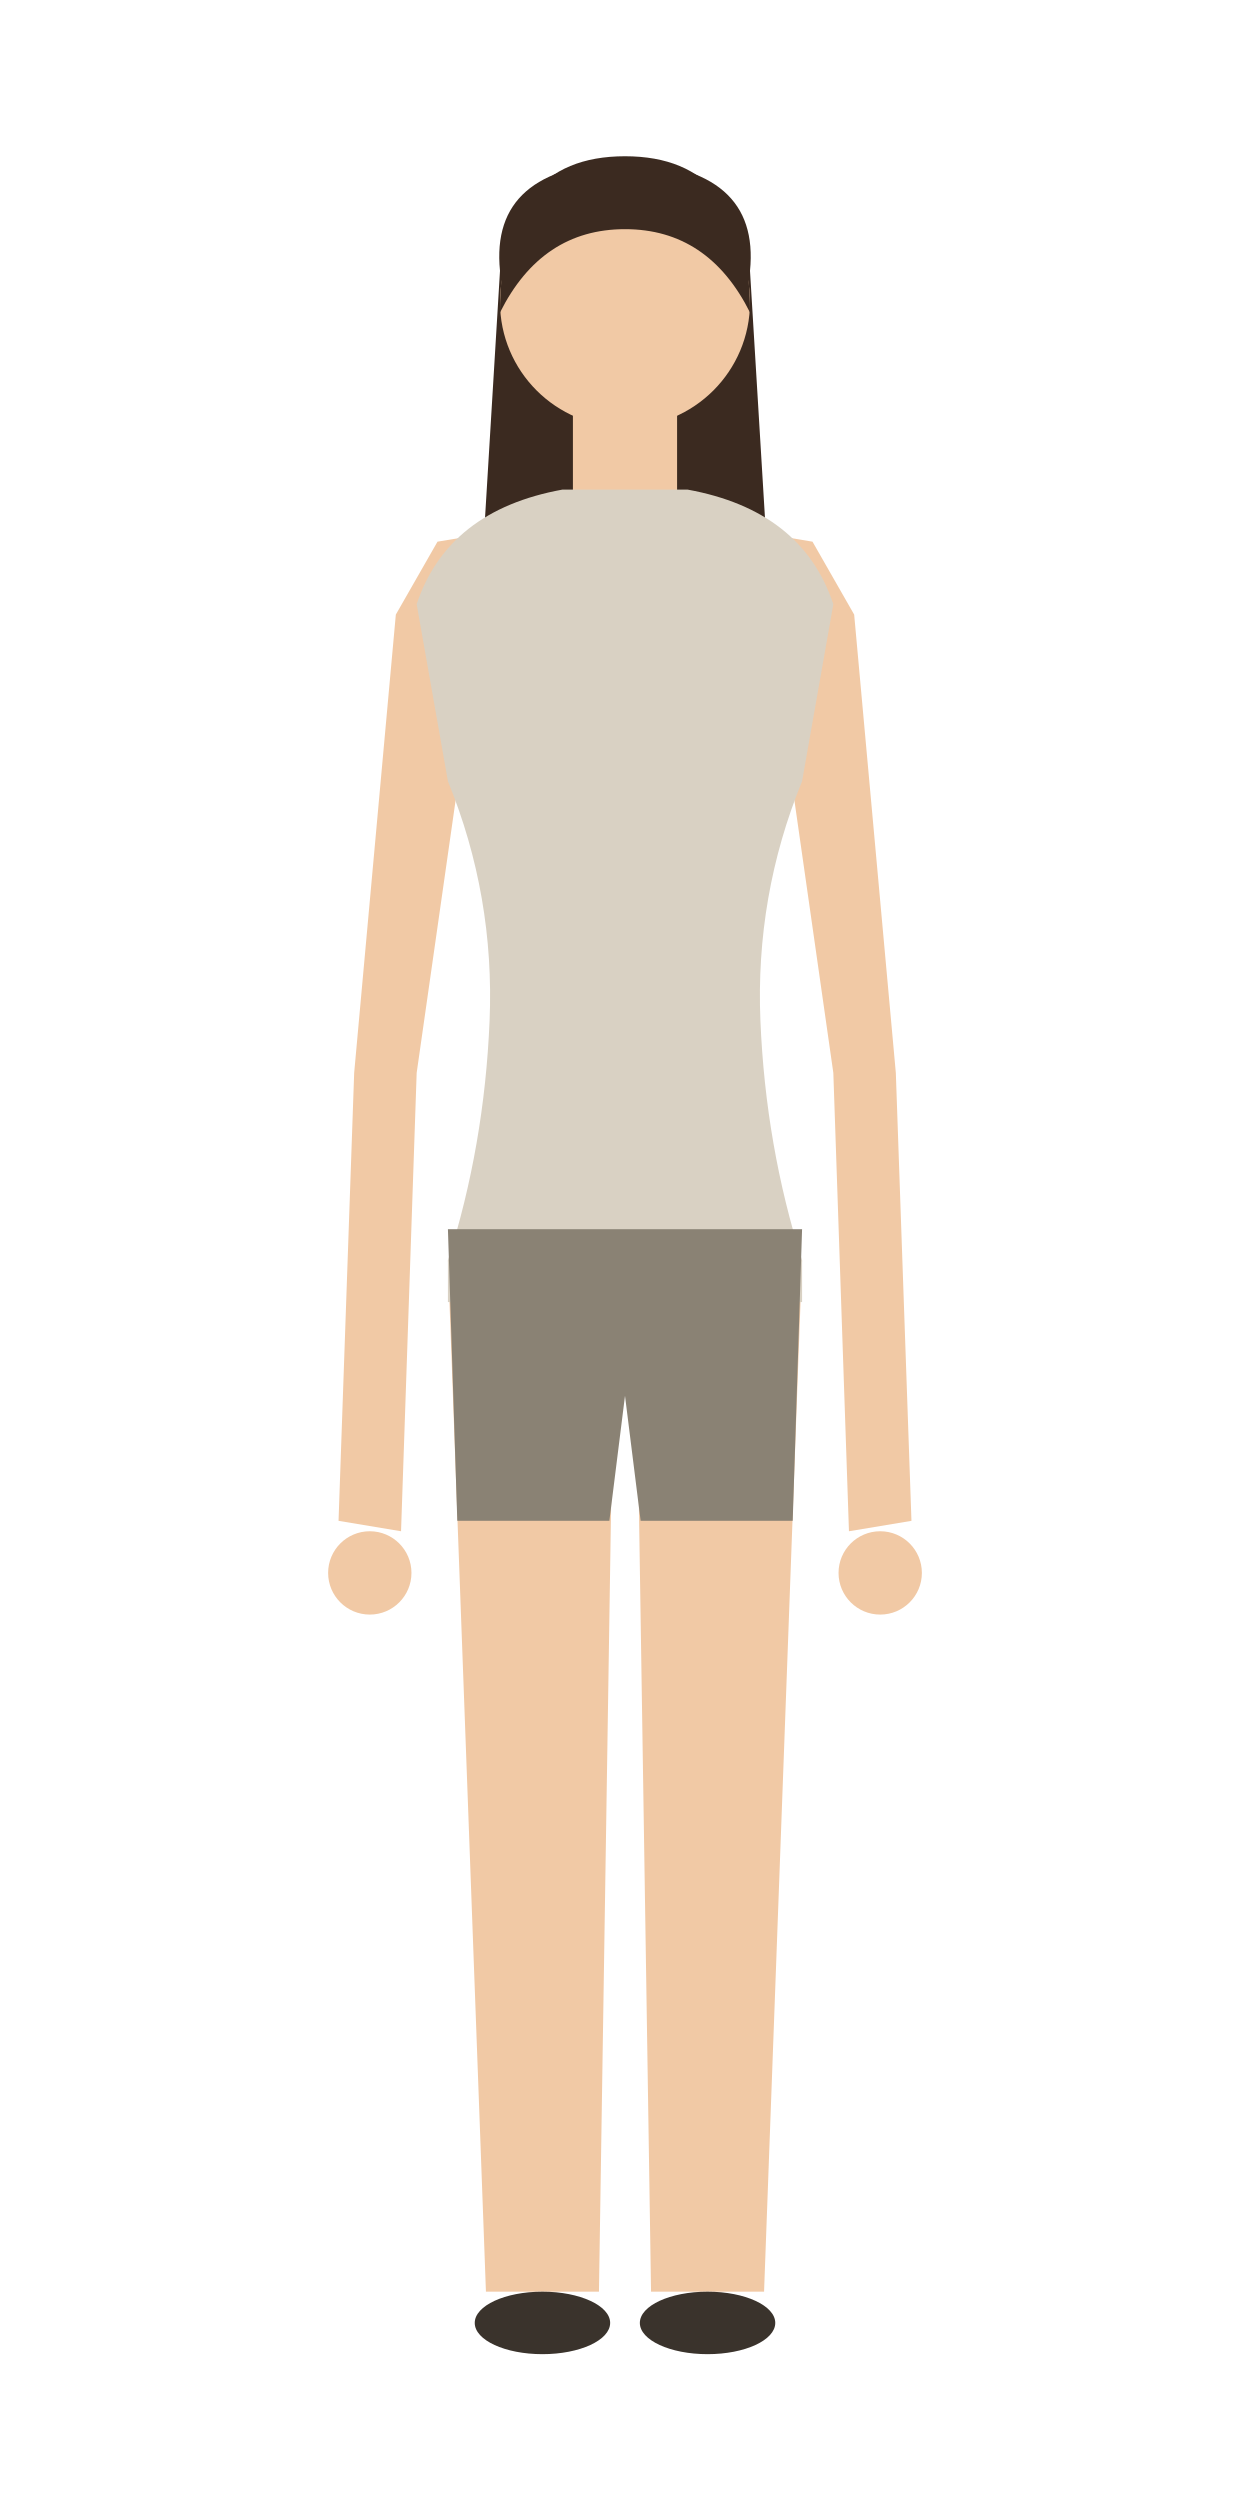
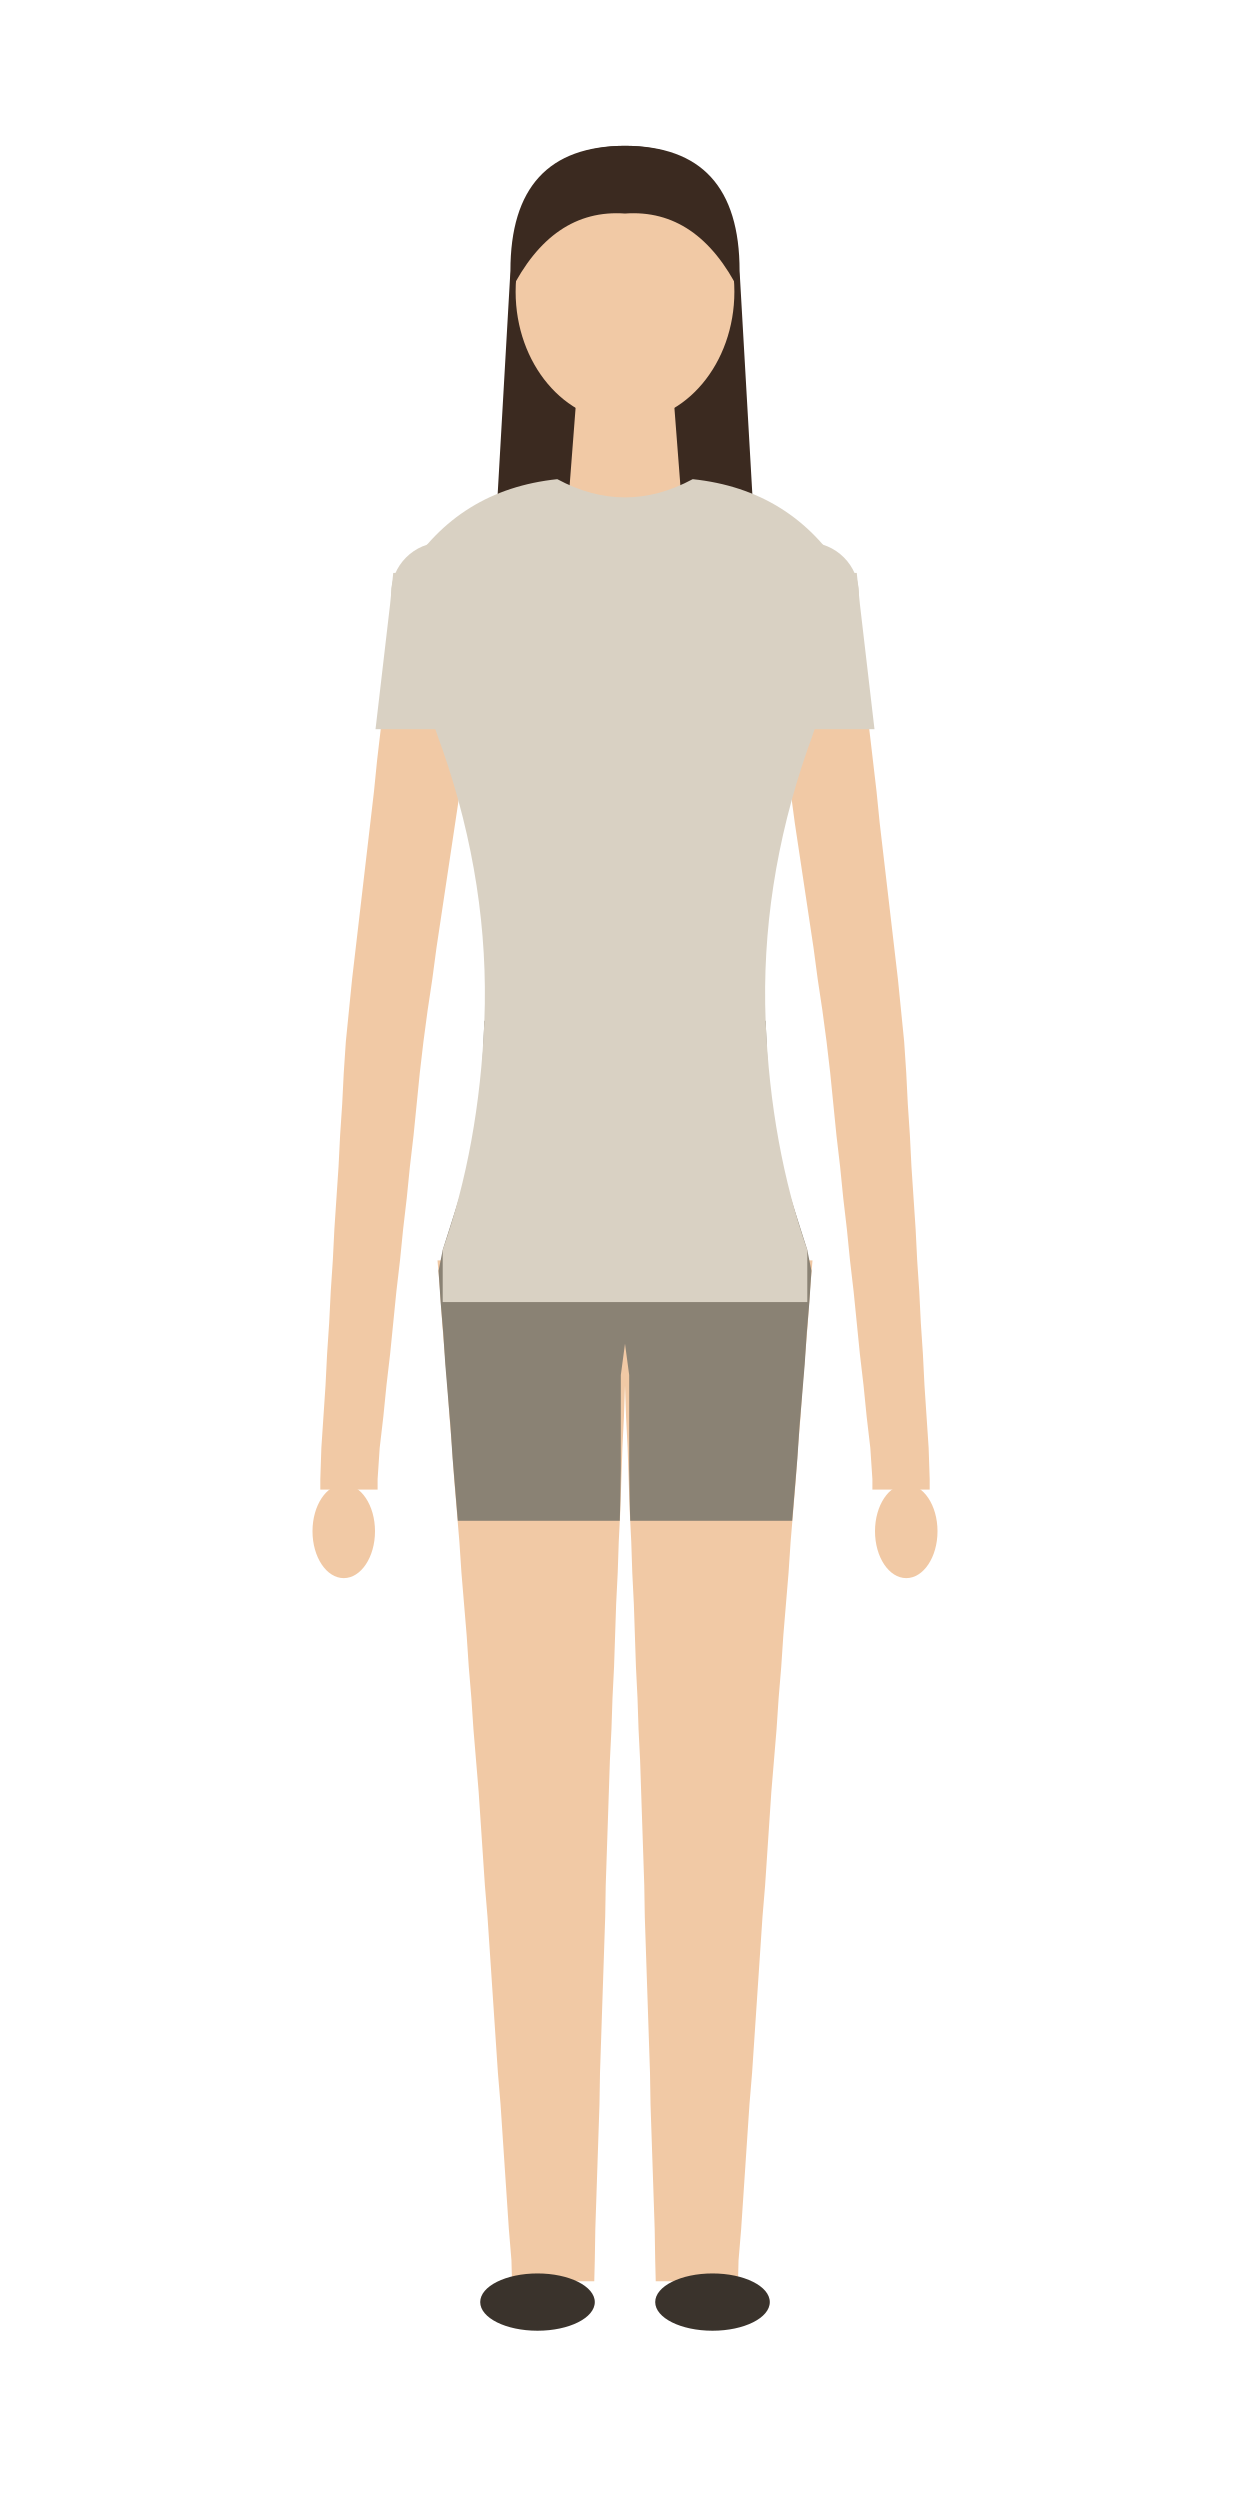
<svg xmlns="http://www.w3.org/2000/svg" viewBox="0 0 240 480" width="240" height="480" role="img" aria-label="Model A, size S, slim build">
-   <path d="M96 52 Q94 32 120 31 Q146 32 144 52 L148 118 Q120 126 92 118 Z" fill="#3B2A20" />
-   <path d="M122 246 L154 242 L146.7 440 L125 440 Z M118 246 L86 242 L93.3 440 L115 440 Z" fill="#F1C9A5" />
-   <ellipse cx="135.85" cy="446" rx="13" ry="6" fill="#3A332C" />
-   <ellipse cx="104.15" cy="446" rx="13" ry="6" fill="#3A332C" />
-   <path d="M144.0 102.0 L156.0 104.0 L164.0 118.0 L172.0 206.0 L175.0 292.0 L175.0 292.0 L163.0 294.0 L160.0 206.0 L152.0 150.0 Z" fill="#F1C9A5" />
-   <path d="M96.0 102.0 L84.0 104.0 L76.0 118.0 L68.0 206.0 L65.0 292.0 L65.0 292.0 L77.0 294.0 L80.0 206.0 L88.0 150.0 Z" fill="#F1C9A5" />
-   <circle cx="169" cy="302" r="8" fill="#F1C9A5" />
-   <circle cx="71" cy="302" r="8" fill="#F1C9A5" />
-   <rect x="110" y="74" width="20" height="26" fill="#F1C9A5" />
-   <circle cx="120" cy="58" r="24" fill="#F1C9A5" />
-   <path d="M108 94 L132 94 Q154 98 160 116 L154 150 Q145 172 146 196 Q147 220 154 242 L154 250 L86 250 L86 242 Q93 220 94 196 Q95 172 86 150 L80 116 Q86 98 108 94 Z" fill="#D9D1C3" />
-   <path d="M86 236 L154 236 L152.2 292 L123 292 L120 268 L117 292 L87.8 292 Z" fill="#8A8274" />
-   <path d="M96 60 Q96 30 120 30 Q144 30 144 60 Q136 44 120 44 Q104 44 96 60 Z" fill="#3B2A20" />
+   <path d="M98 52 Q98 28 120 28 Q142 28 142 52 L146 122 Q120 130 94 122 Z" fill="#3B2A20" />
+   <path d="M156 242 L155.5 248 L155.1 254 L154.6 260 L154.1 266 L153.7 272 L153.2 278 L152.8 284 L152.3 290 L151.8 296 L151.4 302 L150.9 308 L150.4 314 L150 320 L149.5 326 L149.1 332 L148.6 338 L148.1 344 L147.7 350 L147.3 356 L146.9 362 L146.4 368 L146 374 L145.6 380 L145.2 386 L144.8 392 L144.4 398 L143.9 404 L143.5 410 L143.1 416 L142.7 422 L142.3 428 L141.8 434 L141.7 438 L125.9 438 L125.8 434 L125.7 428 L125.5 422 L125.3 416 L125.1 410 L124.9 404 L124.8 398 L124.6 392 L124.4 386 L124.2 380 L124 374 L123.8 368 L123.7 362 L123.5 356 L123.3 350 L123.1 344 L122.9 338 L122.6 332 L122.4 326 L122.1 320 L121.9 314 L121.7 308 L121.4 302 L121.2 296 L120.9 290 L120.7 284 L120.5 278 L120.2 272 L120 266 L119.7 260 L119.5 254 L119.2 248 L119 242 Z" fill="#F1C9A5" />
+   <ellipse cx="136.8" cy="442" rx="11" ry="5.5" fill="#3A332C" />
+   <circle cx="155.043" cy="114" r="8.87" fill="#F1C9A5" />
+   <path d="M163.5 110 L164.1 116 L164.8 122 L165.5 128 L166.2 134 L166.9 140 L167.6 146 L168.3 152 L168.9 158 L169.6 164 L170.3 170 L171 176 L171.7 182 L172.4 188 L173 194 L173.6 200 L174 206 L174.3 212 L174.7 218 L175 224 L175.4 230 L175.8 236 L176.1 242 L176.5 248 L176.8 254 L177.2 260 L177.5 266 L177.9 272 L178.3 278 L178.5 284 L178.5 286 L167.5 286 L167.5 284 L167.1 278 L166.4 272 L165.8 266 L165.1 260 L164.5 254 L163.9 248 L163.2 242 L162.6 236 L161.9 230 L161.3 224 L160.6 218 L160 212 L159.4 206 L158.7 200 L157.9 194 L157 188 L156.2 182 L155.3 176 L154.4 170 L153.5 164 L152.6 158 L151.8 152 L150.9 146 L150 140 L149.1 134 L148.2 128 L147.3 122 L146.5 116 L145.6 110 Z" fill="#F1C9A5" />
+   <ellipse cx="174" cy="294" rx="6" ry="9" fill="#F1C9A5" />
+   <path d="M84 242 L84.5 248 L84.9 254 L85.4 260 L85.9 266 L86.3 272 L86.8 278 L87.2 284 L87.7 290 L88.2 296 L88.6 302 L89.1 308 L89.6 314 L90 320 L90.5 326 L90.9 332 L91.4 338 L91.9 344 L92.3 350 L92.7 356 L93.1 362 L93.6 368 L94 374 L94.4 380 L94.8 386 L95.2 392 L95.6 398 L96.1 404 L96.5 410 L96.9 416 L97.3 422 L97.7 428 L98.2 434 L98.3 438 L114.1 438 L114.2 434 L114.3 428 L114.5 422 L114.7 416 L114.9 410 L115.1 404 L115.2 398 L115.4 392 L115.6 386 L115.8 380 L116 374 L116.2 368 L116.3 362 L116.5 356 L116.7 350 L116.9 344 L117.1 338 L117.4 332 L117.6 326 L117.9 320 L118.1 314 L118.3 308 L118.6 302 L118.8 296 L119.1 290 L119.3 284 L119.5 278 L119.8 272 L120 266 L120.3 260 L120.5 254 L120.8 248 L121 242 Z" fill="#F1C9A5" />
+   <ellipse cx="103.2" cy="442" rx="11" ry="5.5" fill="#3A332C" />
+   <circle cx="84.957" cy="114" r="8.87" fill="#F1C9A5" />
+   <path d="M76.5 110 L75.9 116 L75.2 122 L74.5 128 L73.8 134 L73.1 140 L72.4 146 L71.8 152 L71.1 158 L70.4 164 L69.7 170 L69 176 L68.3 182 L67.6 188 L67 194 L66.4 200 L66 206 L65.7 212 L65.3 218 L65 224 L64.6 230 L64.2 236 L63.9 242 L63.5 248 L63.2 254 L62.8 260 L62.5 266 L62.1 272 L61.7 278 L61.5 284 L61.5 286 L72.5 286 L72.5 284 L72.9 278 L73.6 272 L74.2 266 L74.9 260 L75.5 254 L76.1 248 L76.8 242 L77.4 236 L78.1 230 L78.7 224 L79.4 218 L80 212 L80.6 206 L81.3 200 L82.1 194 L83 188 L83.8 182 L84.7 176 L85.6 170 L86.5 164 L87.4 158 L88.3 152 L89.1 146 L90 140 L90.9 134 L91.8 128 L92.7 122 L93.5 116 L94.4 110 Z" fill="#F1C9A5" />
+   <ellipse cx="66" cy="294" rx="6" ry="9" fill="#F1C9A5" />
+   <path d="M111 72 L129 72 L131 98 L109 98 Z" fill="#F1C9A5" />
+   <ellipse cx="120" cy="56" rx="21" ry="25" fill="#F1C9A5" />
+   <path d="M93 196 L147 196 L148 218 L155 240 L155.8 244 L155.4 250 L154.9 256 L154.5 262 L154 268 L153.5 274 L153.1 280 L152.6 286 L152.1 292 L121 292 L120.9 288 L120.8 282 L120.8 276 L120.8 270 L120.8 264 L120 258 L119.2 264 L119.2 270 L119.2 276 L119.2 282 L119.1 288 L119 292 L87.9 292 L87.4 286 L86.9 280 L86.5 274 L86 268 L85.5 262 L85.1 256 L84.6 250 L84.2 244 L85 240 L92 218 Z" fill="#8A8274" />
+   <circle cx="155.043" cy="114" r="9.87" fill="#D9D1C3" />
+   <path d="M164.5 110 L165.1 116 L165.8 122 L166.5 128 L167.2 134 L167.9 140 L149 140 L148.1 134 L147.2 128 L146.3 122 L145.5 116 L144.6 110 Z" fill="#D9D1C3" />
+   <circle cx="84.957" cy="114" r="9.87" fill="#D9D1C3" />
+   <path d="M75.5 110 L74.9 116 L74.2 122 L73.5 128 L72.8 134 L72.1 140 L91 140 L91.9 134 L92.8 128 L93.7 122 L94.5 116 L95.4 110 Z" fill="#D9D1C3" />
+   <path d="M107 92 Q120 99 133 92 Q152 94 162 110 Q161 128 155 144 Q146 170 147 196 Q148 220 155 240 L155 250 L85 250 L85 240 Q92 220 93 196 Q94 170 85 144 Q79 128 78 110 Q88 94 107 92 Z" fill="#D9D1C3" />
+   <path d="M98 56 Q98 28 120 28 Q142 28 142 56 Q134 40 120 41 Q106 40 98 56 Z" fill="#3B2A20" />
</svg>
